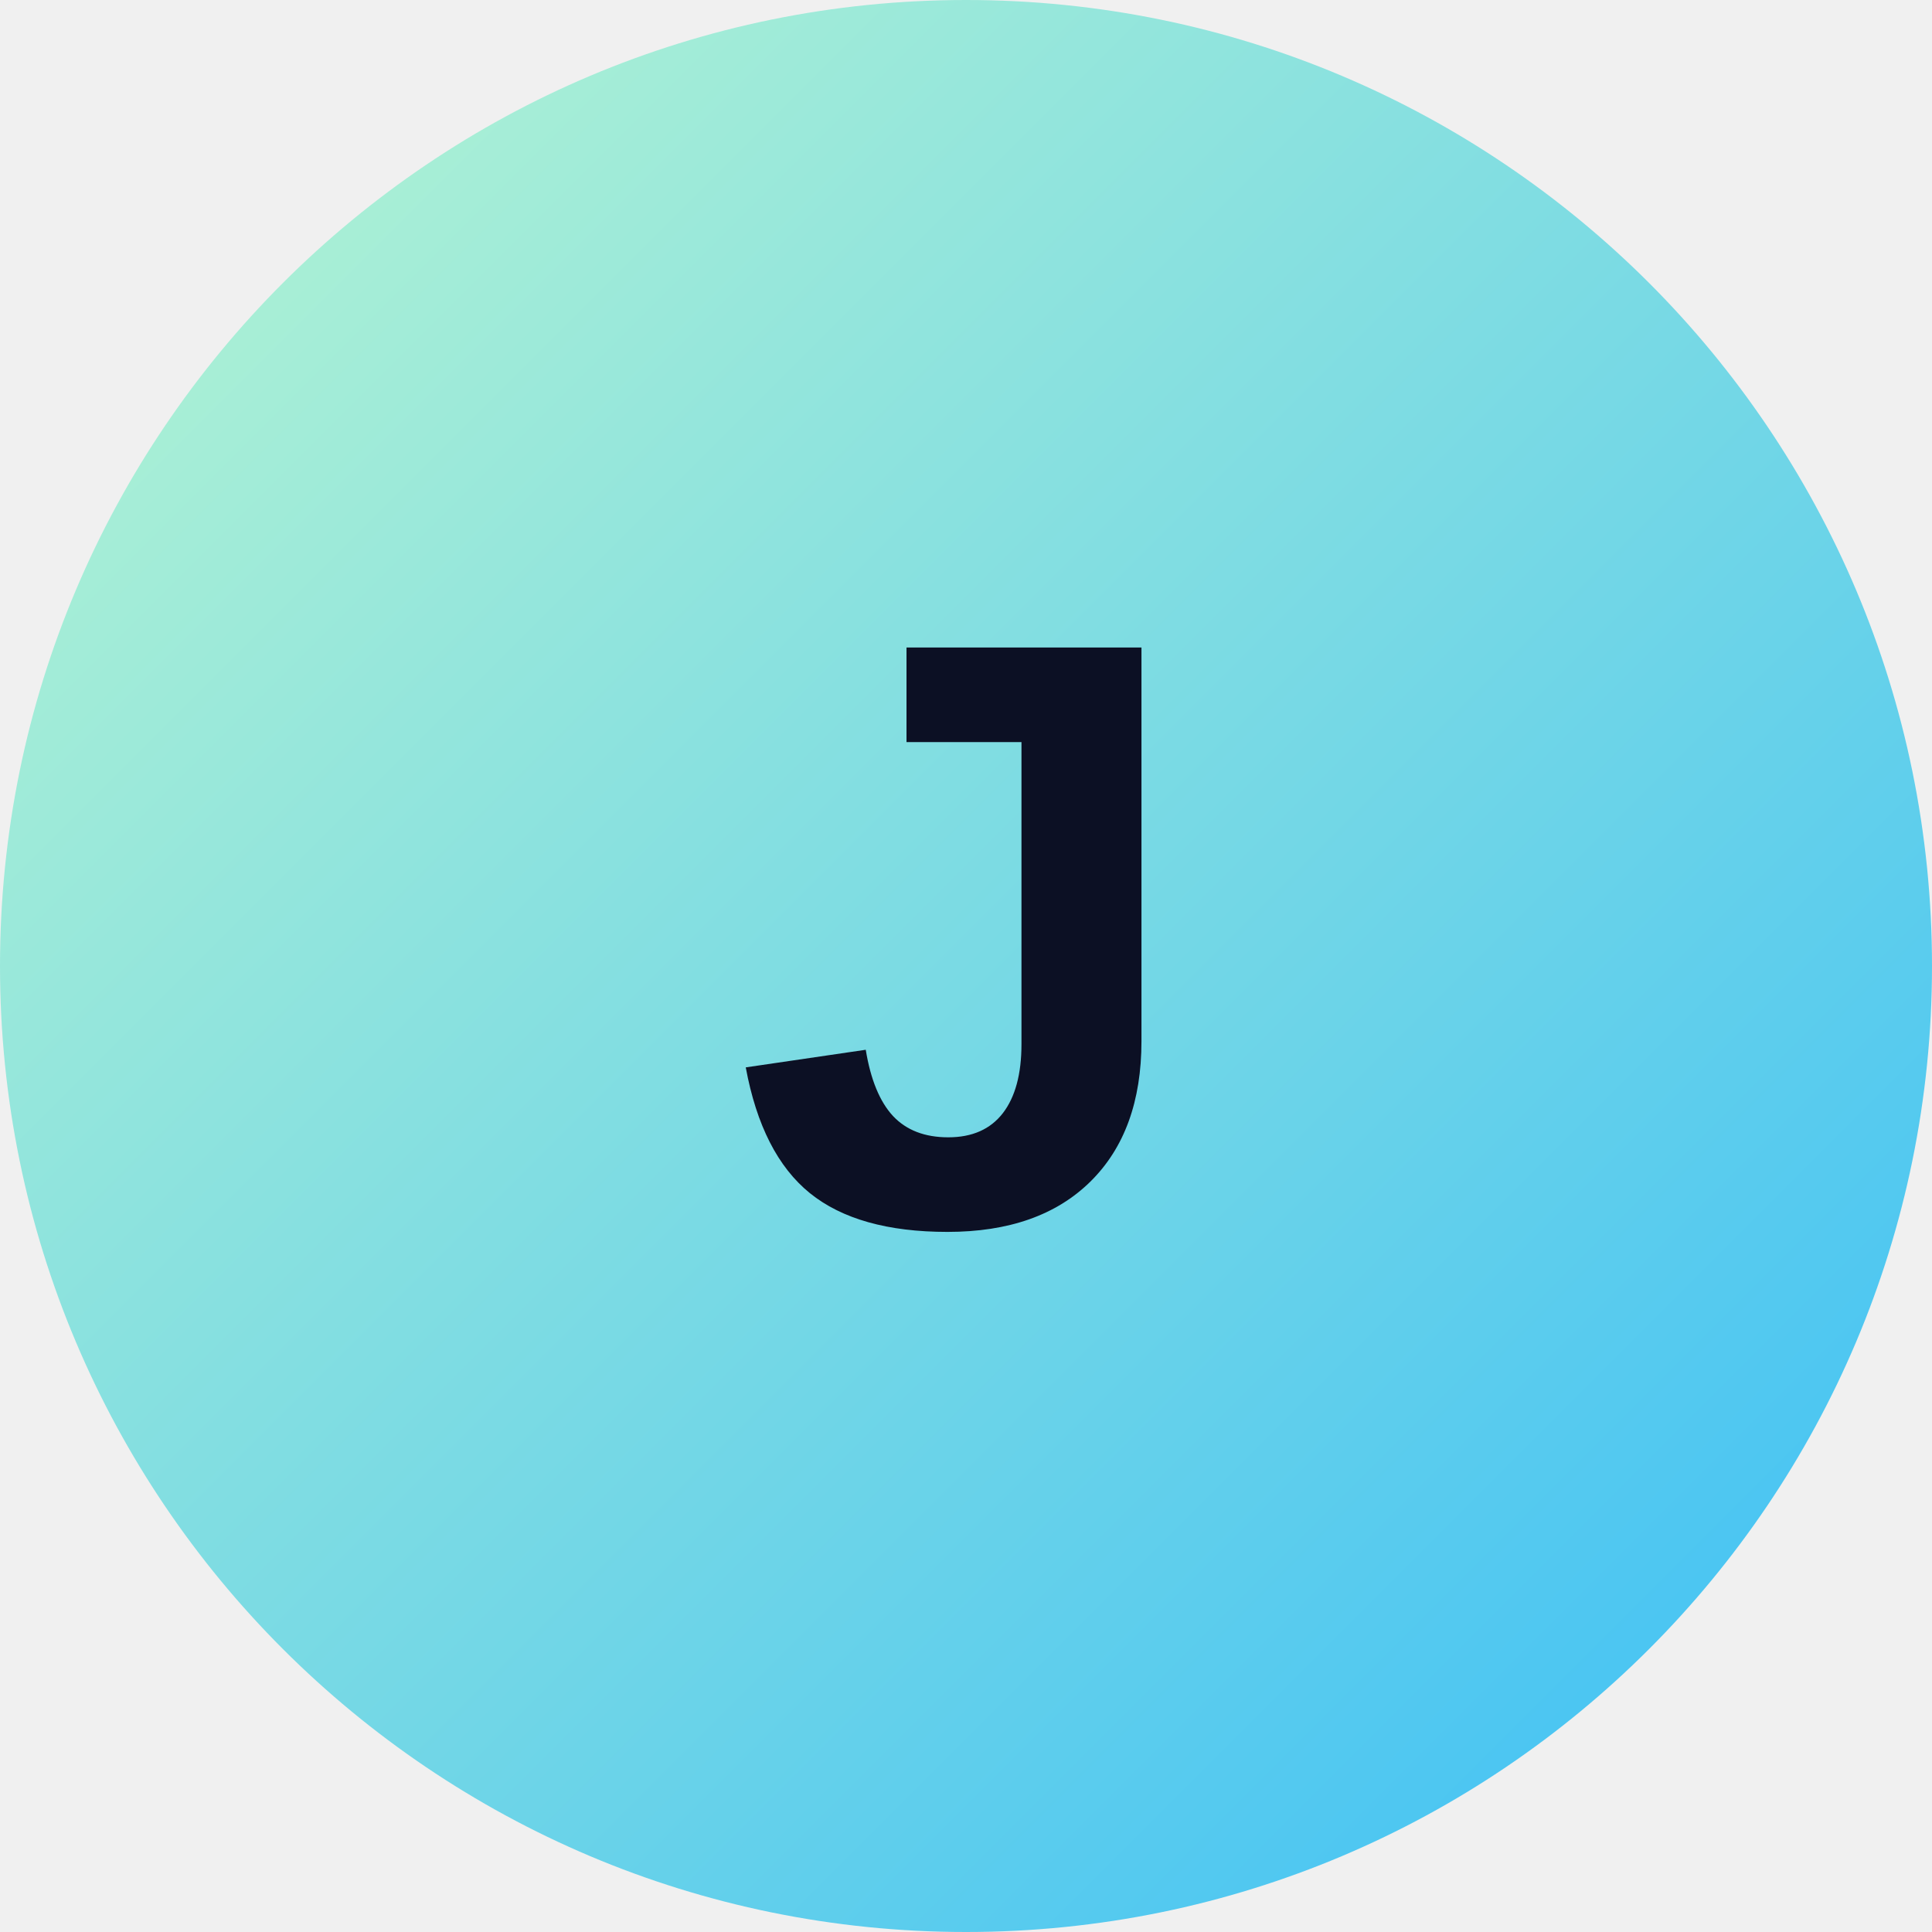
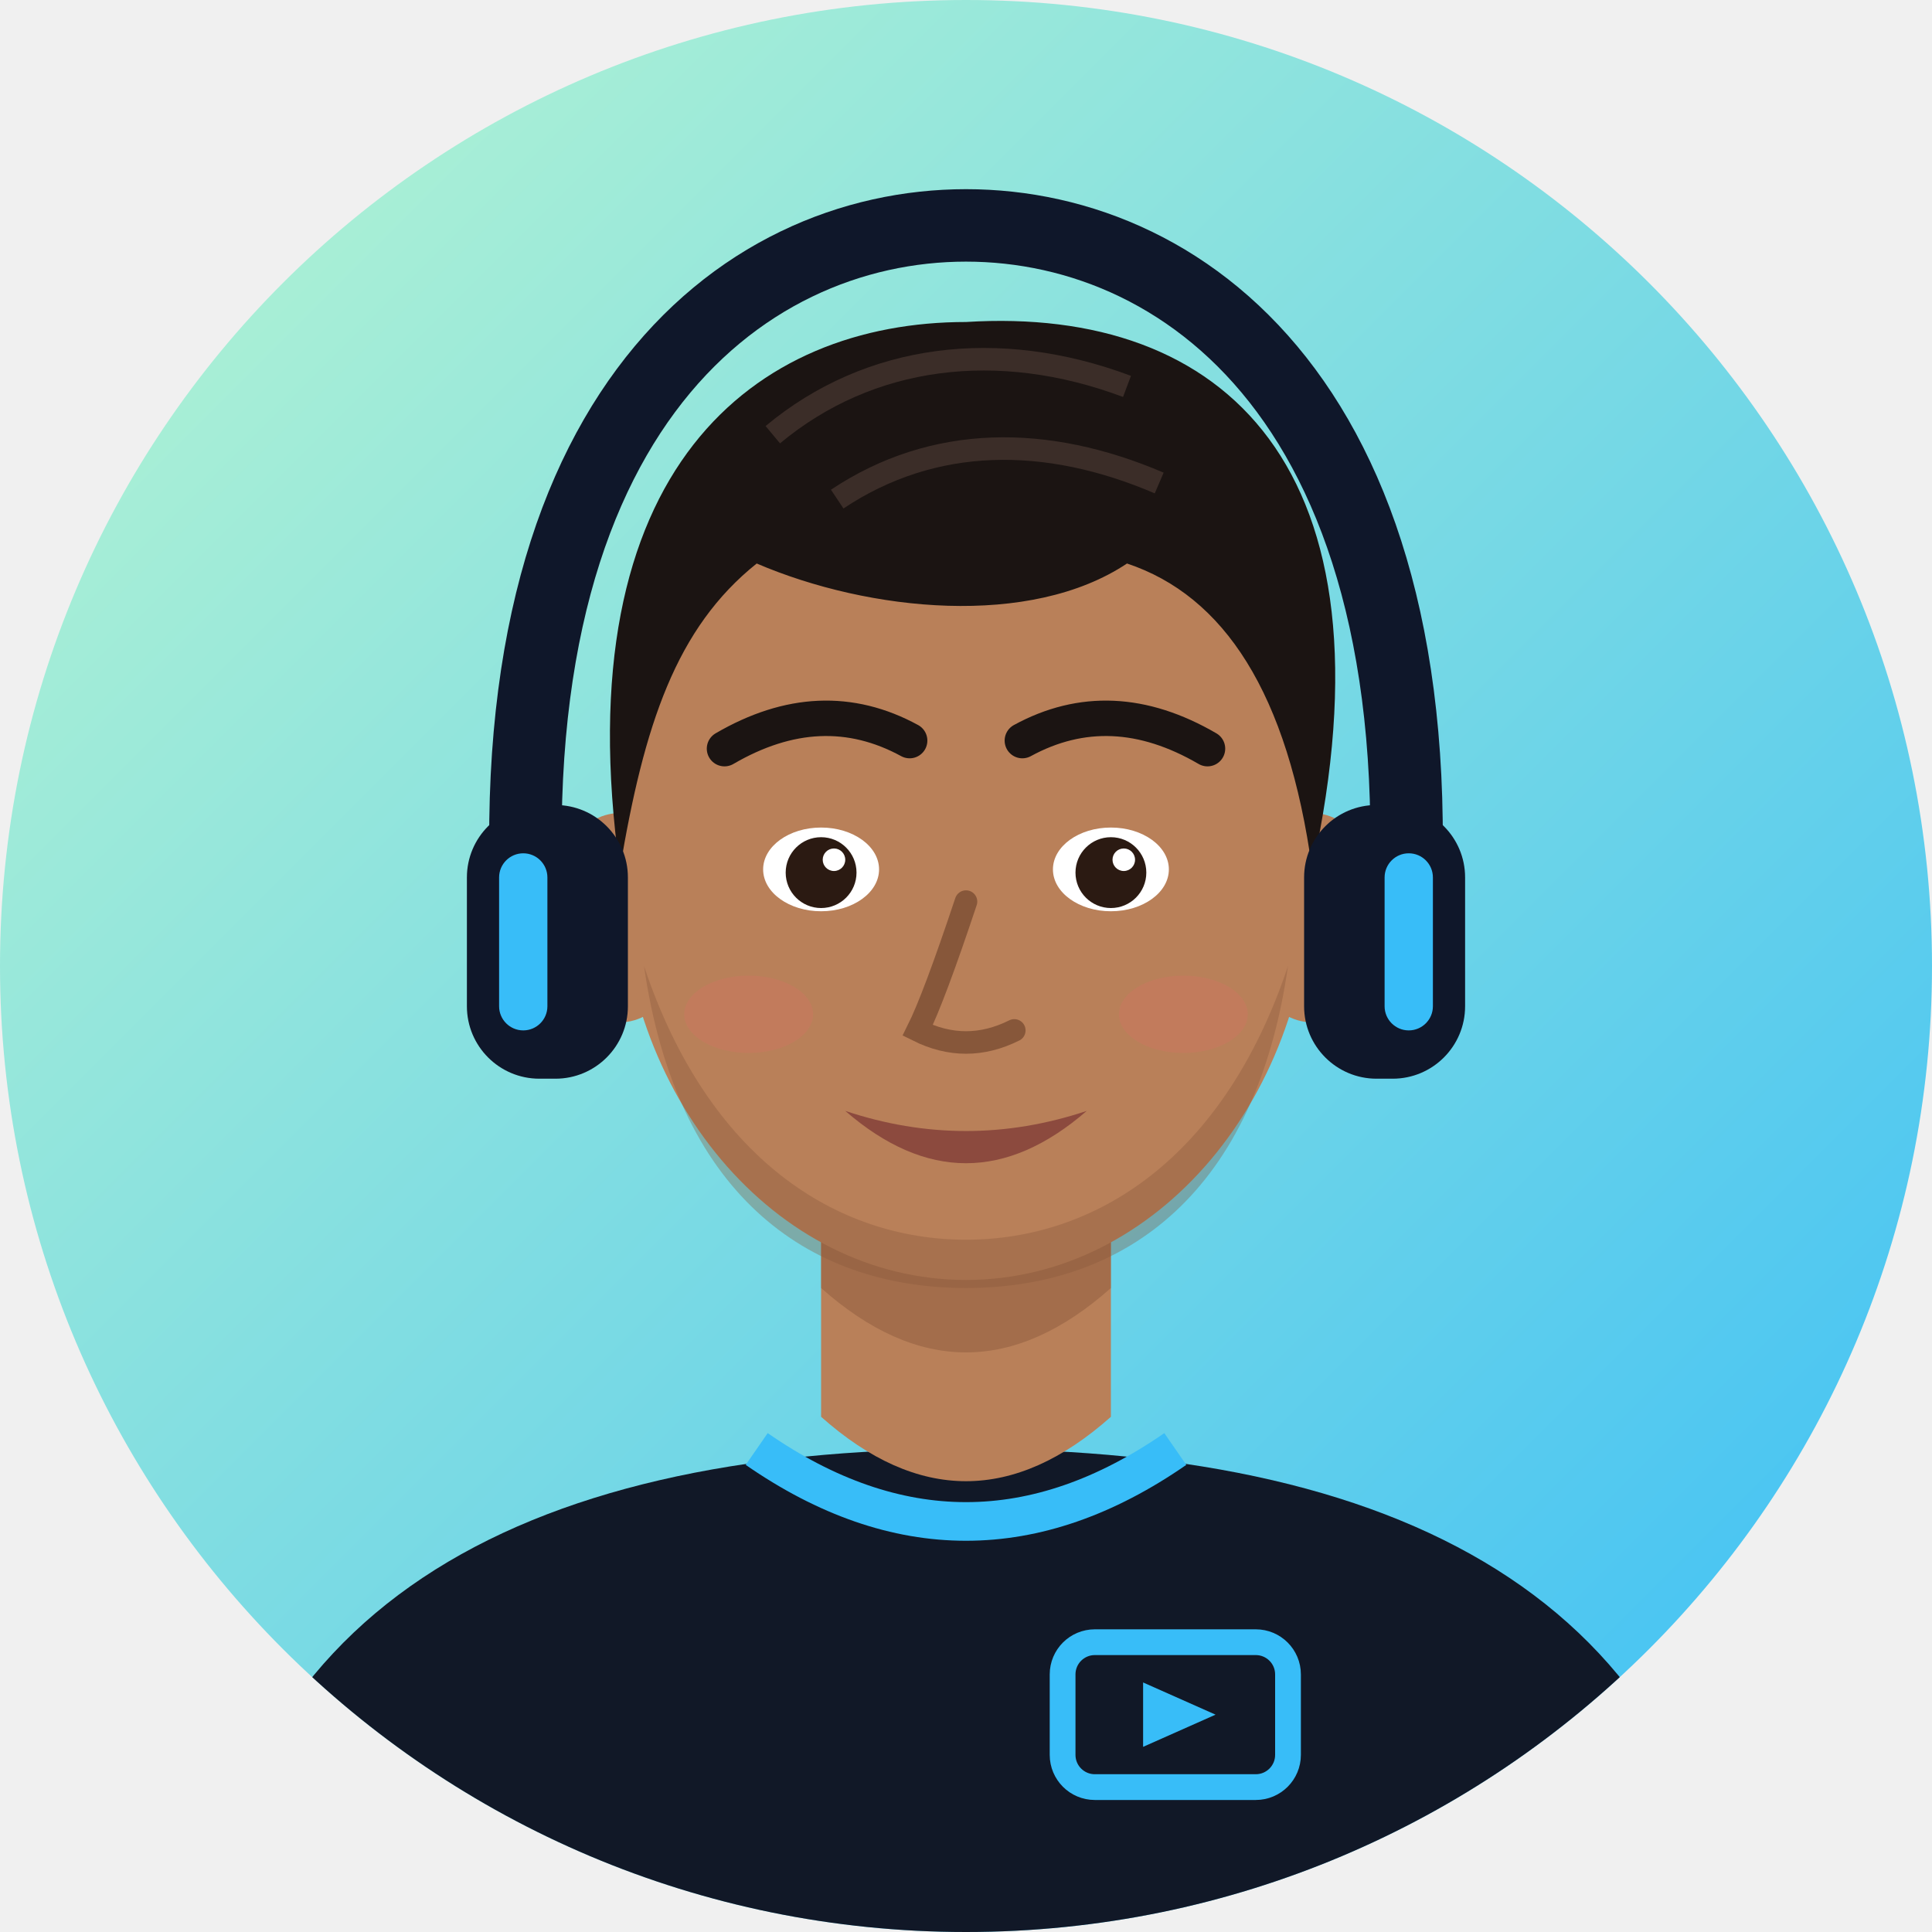
<svg xmlns="http://www.w3.org/2000/svg" viewBox="0 0 120 120" role="img" aria-label="Jaiman, Video Editor">
  <defs>
    <linearGradient id="g" x1="0" y1="0" x2="1" y2="1">
      <stop offset="0" stop-color="#bbf7d0" />
      <stop offset="1" stop-color="#38bdf8" />
    </linearGradient>
+     <clipPath id="c">
+       <circle cx="60" cy="60" r="60" />
+     </clipPath>
  </defs>
-   <circle cx="60" cy="60" r="60" fill="url(#g)" />
-   <text x="60" y="76" text-anchor="middle" font-family="Sora, Arial, sans-serif" font-size="52" font-weight="800" fill="#0c1024">J</text>
+   <g clip-path="url(#c)">
+     <rect width="120" height="120" fill="url(#g)" />
+     <path d="M12 124 C14 100 32 90 60 90 C88 90 106 100 108 124Z" fill="#111827" />
+     <path d="M51 70 L51 88 Q60 96 69 88 L69 70Z" fill="#b98059" />
+     <path d="M51 80 Q60 88 69 80 L69 74 Q60 82 51 74Z" fill="#87573a" opacity=".45" />
+     <path d="M47 90 Q60 99 73 90" fill="none" stroke="#38bdf8" stroke-width="2.4" />
+     <rect x="66" y="102" width="14" height="9" rx="2" fill="none" stroke="#38bdf8" stroke-width="1.6" />
+     <path d="M71 104.5 L75.5 106.5 L71 108.5Z" fill="#38bdf8" />
+     <ellipse cx="38.5" cy="57" rx="4.5" ry="6.5" fill="#b98059" />
+     <ellipse cx="81.5" cy="57" rx="4.5" ry="6.5" fill="#b98059" />
+     <ellipse cx="60" cy="54" rx="21.5" ry="25.5" fill="#b98059" />
+     <path d="M40 60 C42 74 50 80 60 80 C70 80 78 74 80 60 C76 72 68 77 60 77 C52 77 44 72 40 60Z" fill="#87573a" opacity=".35" />
+     <path d="M45 46.5 Q51 43 56.5 46" stroke="#1b1412" stroke-width="2.2" fill="none" stroke-linecap="round" />
+     <path d="M63.5 46 Q69 43 75 46.5" stroke="#1b1412" stroke-width="2.2" fill="none" stroke-linecap="round" />
+     <ellipse cx="51" cy="54" rx="3.6" ry="2.6" fill="#fff" />
+     <circle cx="51" cy="54.2" r="2.2" fill="#2b1a12" />
+     <circle cx="51.8" cy="53.4" r=".7" fill="#fff" />
+     <ellipse cx="69" cy="54" rx="3.6" ry="2.6" fill="#fff" />
+     <circle cx="69" cy="54.2" r="2.2" fill="#2b1a12" />
+     <circle cx="69.8" cy="53.4" r=".7" fill="#fff" />
+     <path d="M60 56 Q58 62 57 64 Q60 65.5 63 64" stroke="#87573a" stroke-width="1.4" fill="none" stroke-linecap="round" />
+     <path d="M52.5 69 Q60 75.5 67.5 69 Q60 71.5 52.5 69Z" fill="#8c4a3e" />
+     <ellipse cx="46.5" cy="63" rx="4" ry="2.4" fill="#e46a6a" opacity=".22" />
+     <ellipse cx="73.5" cy="63" rx="4" ry="2.4" fill="#e46a6a" opacity=".22" />
+     <path d="M38.5 54 C35 29 47 20 60 20 C76 19 87 29 81.5 54 C80 43 76 37 70 35 C64 39 54 38 47 35 C42 39 40 45 38.5 54Z" fill="#1b1412" />
+     <path d="M48 27 C54 22 62 21 70 24 M52 31 C58 27 65 27 72 30" stroke="#3b2d28" stroke-width="1.4" fill="none" />
+     <path d="M33 60 C30 26 46 14 60 14 C74 14 90 26 87 60" fill="none" stroke="#0f172a" stroke-width="4.5" stroke-linecap="round" />
+     <rect x="29" y="50" width="10" height="17" rx="4.5" fill="#0f172a" />
+     <rect x="81" y="50" width="10" height="17" rx="4.5" fill="#0f172a" />
+     <rect x="31" y="53" width="3" height="11" rx="1.5" fill="#38bdf8" />
+     <rect x="86" y="53" width="3" height="11" rx="1.5" fill="#38bdf8" />
+   </g>
</svg>
